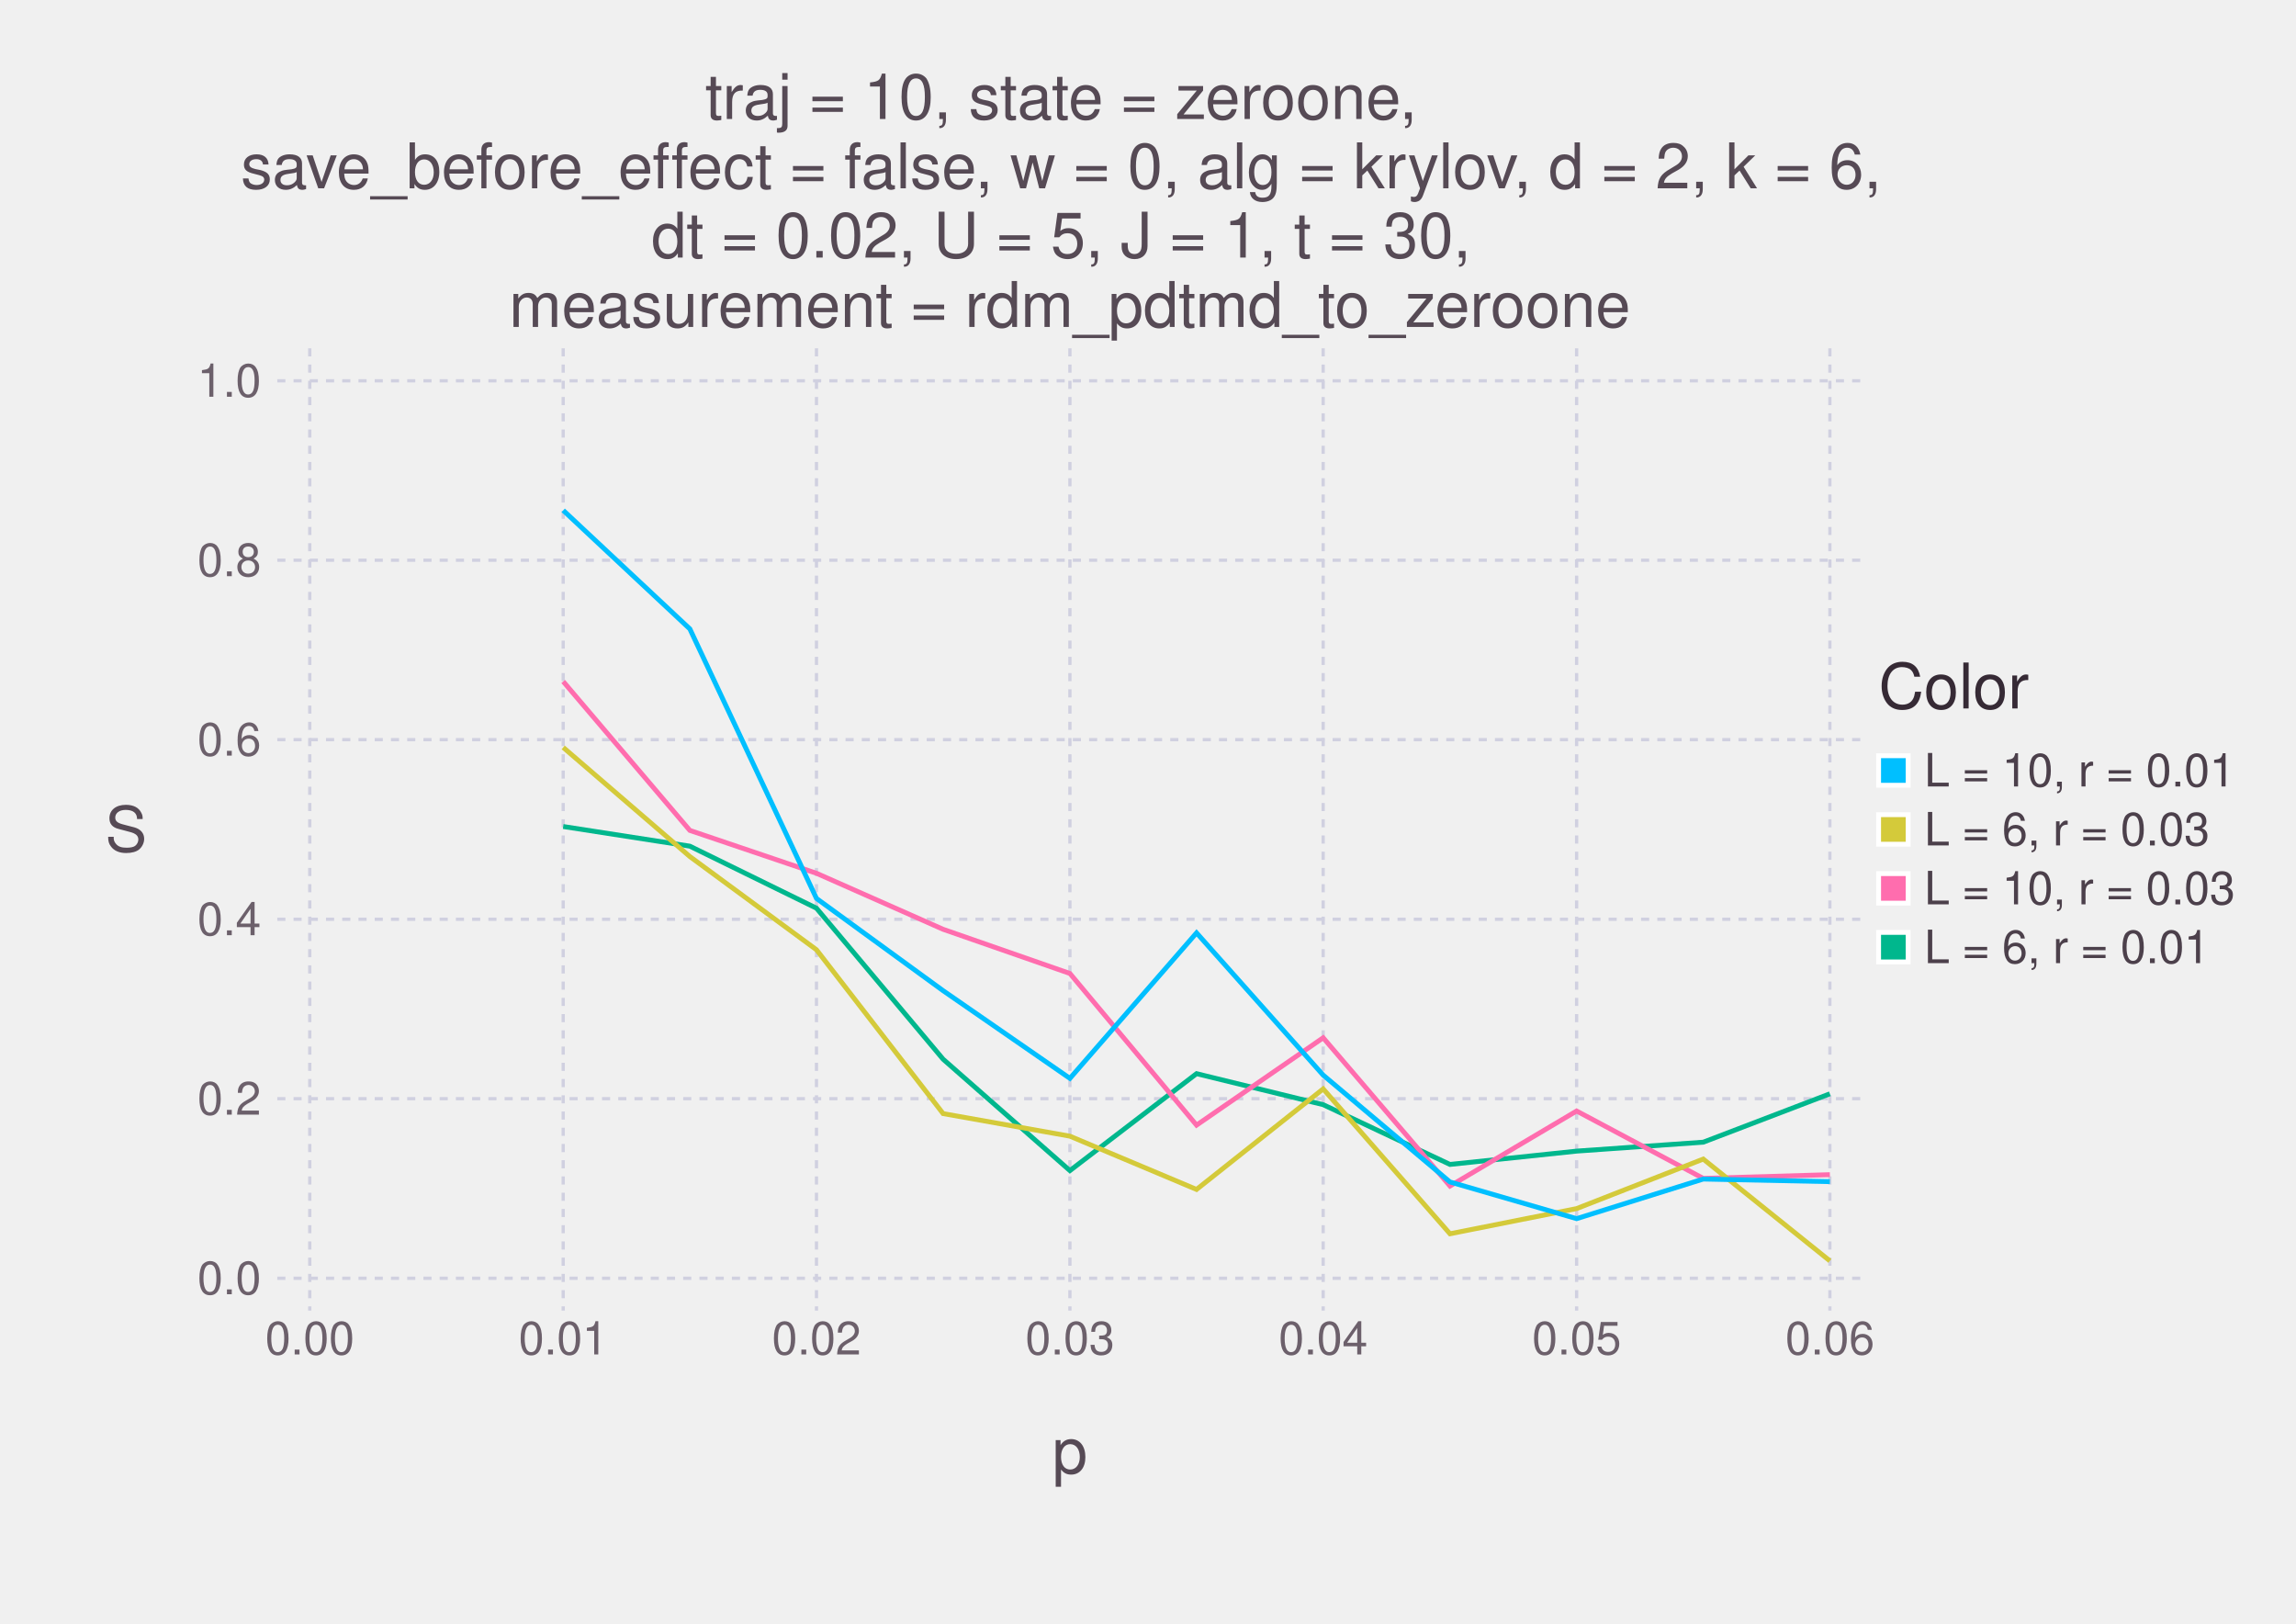
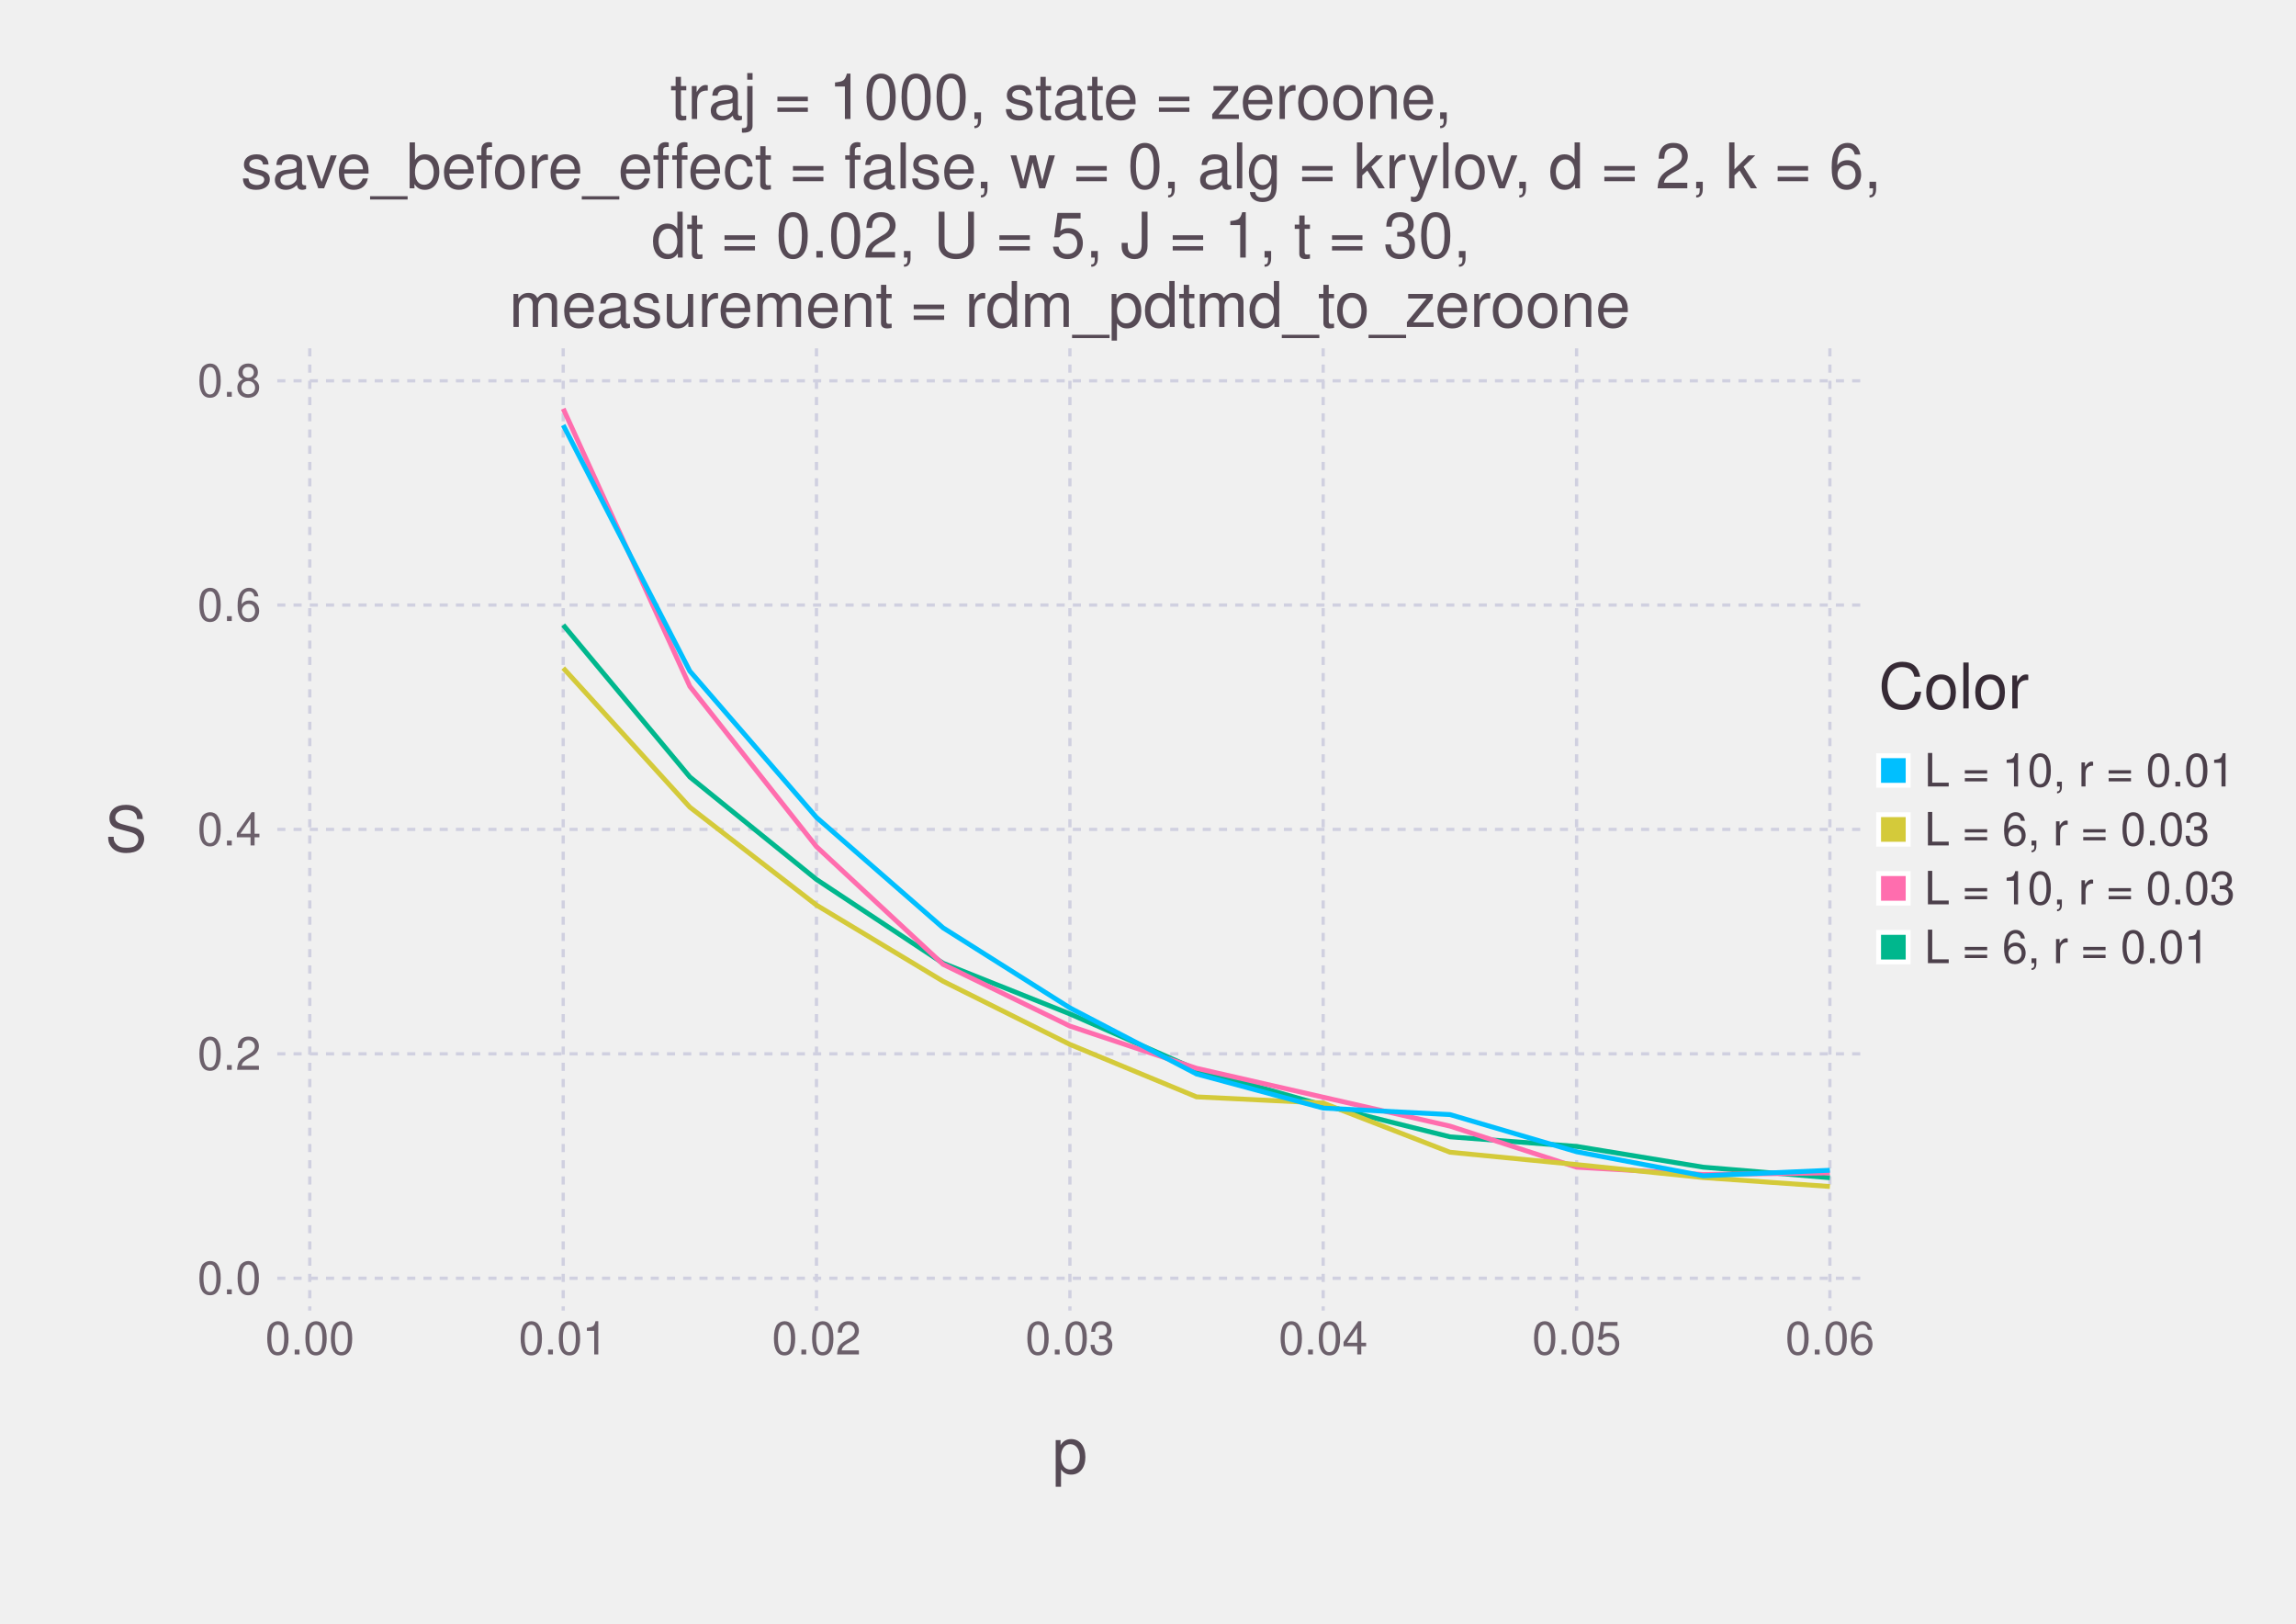
<svg xmlns="http://www.w3.org/2000/svg" version="1.2" width="141.42mm" height="100mm" viewBox="0 0 141.42 100" stroke="none" fill="#000000" stroke-width="0.3" font-size="3.88">
  <defs>
    <marker id="arrow" markerWidth="15" markerHeight="7" refX="5" refY="3.5" orient="auto" markerUnits="strokeWidth">
      <path d="M0,0 L15,3.5 L0,7 z" stroke="context-stroke" fill="context-stroke" />
    </marker>
  </defs>
-   <g class="plotroot xscalable yscalable" id="img-dc81eab4-1">
-     <g font-size="3.88" font-family="'PT Sans','Helvetica Neue','Helvetica',sans-serif" fill="#564A55" stroke="#000000" stroke-opacity="0.000" id="img-dc81eab4-2">
+   <g class="plotroot xscalable yscalable" id="img-0983bf60-1">
+     <g font-size="3.88" font-family="'PT Sans','Helvetica Neue','Helvetica',sans-serif" fill="#564A55" stroke="#000000" stroke-opacity="0.000" id="img-0983bf60-2">
      <g transform="translate(65.9,88.39)">
        <g class="primitive">
          <text text-anchor="middle" dy="0.6em">p</text>
        </g>
      </g>
    </g>
-     <g class="guide xlabels" font-size="2.82" font-family="'PT Sans Caption','Helvetica Neue','Helvetica',sans-serif" fill="#6C606B" id="img-dc81eab4-3">
+     <g class="guide xlabels" font-size="2.82" font-family="'PT Sans Caption','Helvetica Neue','Helvetica',sans-serif" fill="#6C606B" id="img-0983bf60-3">
      <g transform="translate(19.08,81.72)">
        <g class="primitive">
          <text text-anchor="middle" dy="0.6em">0.00</text>
        </g>
      </g>
      <g transform="translate(34.69,81.72)">
        <g class="primitive">
          <text text-anchor="middle" dy="0.6em">0.01</text>
        </g>
      </g>
      <g transform="translate(50.29,81.72)">
        <g class="primitive">
          <text text-anchor="middle" dy="0.6em">0.02</text>
        </g>
      </g>
      <g transform="translate(65.9,81.72)">
        <g class="primitive">
          <text text-anchor="middle" dy="0.6em">0.03</text>
        </g>
      </g>
      <g transform="translate(81.5,81.72)">
        <g class="primitive">
          <text text-anchor="middle" dy="0.6em">0.04</text>
        </g>
      </g>
      <g transform="translate(97.11,81.72)">
        <g class="primitive">
          <text text-anchor="middle" dy="0.6em">0.05</text>
        </g>
      </g>
      <g transform="translate(112.71,81.72)">
        <g class="primitive">
          <text text-anchor="middle" dy="0.6em">0.06</text>
        </g>
      </g>
    </g>
-     <g class="guide colorkey" id="img-dc81eab4-4">
-       <g fill="#4C404B" font-size="2.82" font-family="'PT Sans','Helvetica Neue','Helvetica',sans-serif" id="img-dc81eab4-5">
-         <g transform="translate(118.53,47.45)" id="img-dc81eab4-6" class="color_L_=_10,_r_=_0.01">
+     <g class="guide colorkey" id="img-0983bf60-4">
+       <g fill="#4C404B" font-size="2.82" font-family="'PT Sans','Helvetica Neue','Helvetica',sans-serif" id="img-0983bf60-5">
+         <g transform="translate(118.53,47.45)" id="img-0983bf60-6" class="color_L_=_10,_r_=_0.01">
          <g class="primitive">
            <text dy="0.35em">L = 10, r = 0.01</text>
          </g>
        </g>
-         <g transform="translate(118.53,51.08)" id="img-dc81eab4-7" class="color_L_=_6,_r_=_0.03">
+         <g transform="translate(118.53,51.08)" id="img-0983bf60-7" class="color_L_=_6,_r_=_0.03">
          <g class="primitive">
            <text dy="0.35em">L = 6, r = 0.03</text>
          </g>
        </g>
-         <g transform="translate(118.53,54.71)" id="img-dc81eab4-8" class="color_L_=_10,_r_=_0.03">
+         <g transform="translate(118.53,54.71)" id="img-0983bf60-8" class="color_L_=_10,_r_=_0.03">
          <g class="primitive">
            <text dy="0.35em">L = 10, r = 0.03</text>
          </g>
        </g>
-         <g transform="translate(118.53,58.33)" id="img-dc81eab4-9" class="color_L_=_6,_r_=_0.01">
+         <g transform="translate(118.53,58.33)" id="img-0983bf60-9" class="color_L_=_6,_r_=_0.01">
          <g class="primitive">
            <text dy="0.35em">L = 6, r = 0.01</text>
          </g>
        </g>
      </g>
-       <g fill-opacity="1" id="img-dc81eab4-10">
-         <g transform="translate(116.62,47.45)" id="img-dc81eab4-11" class="color_L_=_10,_r_=_0.01" fill="#00BFFF" stroke="#FFFFFF">
-           <path d="M-0.91,-0.91 L0.91,-0.91 0.91,0.91 -0.91,0.91  z" class="primitive" />
-         </g>
-         <g transform="translate(116.62,51.08)" id="img-dc81eab4-12" class="color_L_=_6,_r_=_0.03" fill="#D4CA3A" stroke="#FFFFFF">
-           <path d="M-0.91,-0.91 L0.91,-0.91 0.91,0.91 -0.91,0.91  z" class="primitive" />
-         </g>
-         <g transform="translate(116.62,54.71)" id="img-dc81eab4-13" class="color_L_=_10,_r_=_0.03" fill="#FF6DAE" stroke="#FFFFFF">
-           <path d="M-0.91,-0.91 L0.91,-0.91 0.91,0.91 -0.91,0.91  z" class="primitive" />
-         </g>
-         <g transform="translate(116.62,58.33)" id="img-dc81eab4-14" class="color_L_=_6,_r_=_0.01" fill="#00B78D" stroke="#FFFFFF">
-           <path d="M-0.91,-0.91 L0.91,-0.91 0.91,0.91 -0.91,0.91  z" class="primitive" />
-         </g>
-       </g>
-       <g fill="#362A35" font-size="3.88" font-family="'PT Sans','Helvetica Neue','Helvetica',sans-serif" stroke="#000000" stroke-opacity="0.000" id="img-dc81eab4-15">
-         <g transform="translate(115.71,43.63)" id="img-dc81eab4-16">
+       <g fill-opacity="1" id="img-0983bf60-10">
+         <g transform="translate(116.62,47.45)" id="img-0983bf60-11" stroke="#FFFFFF" fill="#00BFFF" class="color_L_=_10,_r_=_0.01">
+           <path d="M-0.91,-0.91 L0.91,-0.91 0.91,0.91 -0.91,0.91  z" class="primitive" />
+         </g>
+         <g transform="translate(116.62,51.08)" id="img-0983bf60-12" stroke="#FFFFFF" fill="#D4CA3A" class="color_L_=_6,_r_=_0.03">
+           <path d="M-0.91,-0.91 L0.91,-0.91 0.91,0.91 -0.91,0.91  z" class="primitive" />
+         </g>
+         <g transform="translate(116.62,54.71)" id="img-0983bf60-13" stroke="#FFFFFF" fill="#FF6DAE" class="color_L_=_10,_r_=_0.03">
+           <path d="M-0.91,-0.91 L0.91,-0.91 0.91,0.91 -0.91,0.91  z" class="primitive" />
+         </g>
+         <g transform="translate(116.62,58.33)" id="img-0983bf60-14" stroke="#FFFFFF" fill="#00B78D" class="color_L_=_6,_r_=_0.01">
+           <path d="M-0.91,-0.91 L0.91,-0.91 0.91,0.91 -0.91,0.91  z" class="primitive" />
+         </g>
+       </g>
+       <g fill="#362A35" font-size="3.88" font-family="'PT Sans','Helvetica Neue','Helvetica',sans-serif" stroke="#000000" stroke-opacity="0.000" id="img-0983bf60-15">
+         <g transform="translate(115.71,43.63)" id="img-0983bf60-16">
          <g class="primitive">
            <text dy="-0em">Color</text>
          </g>
        </g>
      </g>
    </g>
-     <g clip-path="url(#img-dc81eab4-17)">
-       <g id="img-dc81eab4-18">
-         <g pointer-events="visible" stroke-width="0.3" fill="#000000" fill-opacity="0.000" stroke="#000000" stroke-opacity="0.000" class="guide background" id="img-dc81eab4-19">
-           <g transform="translate(65.9,51.08)" id="img-dc81eab4-20">
+     <g clip-path="url(#img-0983bf60-17)">
+       <g id="img-0983bf60-18">
+         <g pointer-events="visible" stroke-width="0.3" fill="#000000" fill-opacity="0.000" stroke="#000000" stroke-opacity="0.000" class="guide background" id="img-0983bf60-19">
+           <g transform="translate(65.9,51.08)" id="img-0983bf60-20">
            <path d="M-48.82,-29.63 L48.82,-29.63 48.82,29.63 -48.82,29.63  z" class="primitive" />
          </g>
        </g>
-         <g class="guide ygridlines xfixed" stroke-dasharray="0.5,0.5" stroke-width="0.2" stroke="#D0D0E0" id="img-dc81eab4-21">
-           <g transform="translate(65.9,78.72)" id="img-dc81eab4-22">
-             <path fill="none" d="M-48.82,0 L48.82,0 " class="primitive" />
-           </g>
-           <g transform="translate(65.9,67.66)" id="img-dc81eab4-23">
-             <path fill="none" d="M-48.82,0 L48.82,0 " class="primitive" />
-           </g>
-           <g transform="translate(65.9,56.61)" id="img-dc81eab4-24">
-             <path fill="none" d="M-48.82,0 L48.82,0 " class="primitive" />
-           </g>
-           <g transform="translate(65.9,45.55)" id="img-dc81eab4-25">
-             <path fill="none" d="M-48.82,0 L48.82,0 " class="primitive" />
-           </g>
-           <g transform="translate(65.9,34.5)" id="img-dc81eab4-26">
-             <path fill="none" d="M-48.82,0 L48.82,0 " class="primitive" />
-           </g>
-           <g transform="translate(65.9,23.45)" id="img-dc81eab4-27">
-             <path fill="none" d="M-48.82,0 L48.82,0 " class="primitive" />
-           </g>
-         </g>
-         <g class="guide xgridlines yfixed" stroke-dasharray="0.5,0.5" stroke-width="0.2" stroke="#D0D0E0" id="img-dc81eab4-28">
-           <g transform="translate(19.08,51.08)" id="img-dc81eab4-29">
-             <path fill="none" d="M0,-29.63 L0,29.63 " class="primitive" />
-           </g>
-           <g transform="translate(34.69,51.08)" id="img-dc81eab4-30">
-             <path fill="none" d="M0,-29.63 L0,29.63 " class="primitive" />
-           </g>
-           <g transform="translate(50.29,51.08)" id="img-dc81eab4-31">
-             <path fill="none" d="M0,-29.63 L0,29.63 " class="primitive" />
-           </g>
-           <g transform="translate(65.9,51.08)" id="img-dc81eab4-32">
-             <path fill="none" d="M0,-29.63 L0,29.63 " class="primitive" />
-           </g>
-           <g transform="translate(81.5,51.08)" id="img-dc81eab4-33">
-             <path fill="none" d="M0,-29.63 L0,29.63 " class="primitive" />
-           </g>
-           <g transform="translate(97.11,51.08)" id="img-dc81eab4-34">
-             <path fill="none" d="M0,-29.63 L0,29.63 " class="primitive" />
-           </g>
-           <g transform="translate(112.71,51.08)" id="img-dc81eab4-35">
-             <path fill="none" d="M0,-29.63 L0,29.63 " class="primitive" />
-           </g>
-         </g>
-         <g class="plotpanel" id="img-dc81eab4-36">
-           <g stroke-width="0.3" fill="#000000" fill-opacity="0.000" class="geometry" id="img-dc81eab4-37">
-             <g class="color_L_=_6,_r_=_0.01" stroke-dasharray="none" stroke="#00B78D" id="img-dc81eab4-38">
-               <g transform="translate(73.7,64.61)" id="img-dc81eab4-39">
-                 <path fill="none" d="M-39.01,-13.71 L-31.21,-12.5 -23.41,-8.68 -15.61,0.62 -7.8,7.48 0,1.51 7.8,3.42 15.61,7.1 23.41,6.28 31.21,5.73 39.01,2.75 " class="primitive" />
-               </g>
-             </g>
-           </g>
-           <g stroke-width="0.3" fill="#000000" fill-opacity="0.000" class="geometry" id="img-dc81eab4-40">
-             <g class="color_L_=_10,_r_=_0.03" stroke-dasharray="none" stroke="#FF6DAE" id="img-dc81eab4-41">
-               <g transform="translate(73.7,62.15)" id="img-dc81eab4-42">
-                 <path fill="none" d="M-39.01,-20.18 L-31.21,-11.01 -23.41,-8.37 -15.61,-4.92 -7.8,-2.2 0,7.14 7.8,1.76 15.61,10.89 23.41,6.27 31.21,10.42 39.01,10.19 " class="primitive" />
-               </g>
-             </g>
-           </g>
-           <g stroke-width="0.3" fill="#000000" fill-opacity="0.000" class="geometry" id="img-dc81eab4-43">
-             <g class="color_L_=_6,_r_=_0.03" stroke-dasharray="none" stroke="#D4CA3A" id="img-dc81eab4-44">
-               <g transform="translate(73.7,66.87)" id="img-dc81eab4-45">
-                 <path fill="none" d="M-39.01,-20.84 L-31.21,-14.12 -23.41,-8.38 -15.61,1.71 -7.8,3.1 0,6.38 7.8,0.19 15.61,9.11 23.41,7.56 31.21,4.51 39.01,10.78 " class="primitive" />
-               </g>
-             </g>
-           </g>
-           <g stroke-width="0.3" fill="#000000" fill-opacity="0.000" class="geometry" id="img-dc81eab4-46">
-             <g class="color_L_=_10,_r_=_0.01" stroke-dasharray="none" stroke="#00BFFF" id="img-dc81eab4-47">
-               <g transform="translate(73.7,60.89)" id="img-dc81eab4-48">
-                 <path fill="none" d="M-39.01,-29.46 L-31.21,-22.16 -23.41,-5.56 -15.61,0.12 -7.8,5.52 0,-3.44 7.8,5.32 15.61,11.9 23.41,14.16 31.21,11.72 39.01,11.88 " class="primitive" />
-               </g>
-             </g>
-           </g>
-         </g>
-       </g>
-     </g>
-     <g class="guide ylabels" font-size="2.82" font-family="'PT Sans Caption','Helvetica Neue','Helvetica',sans-serif" fill="#6C606B" id="img-dc81eab4-49">
-       <g transform="translate(16.08,78.72)" id="img-dc81eab4-50">
+         <g class="guide ygridlines xfixed" stroke-dasharray="0.5,0.5" stroke-width="0.2" stroke="#D0D0E0" id="img-0983bf60-21">
+           <g transform="translate(65.9,78.72)" id="img-0983bf60-22">
+             <path fill="none" d="M-48.82,0 L48.82,0 " class="primitive" />
+           </g>
+           <g transform="translate(65.9,64.9)" id="img-0983bf60-23">
+             <path fill="none" d="M-48.82,0 L48.82,0 " class="primitive" />
+           </g>
+           <g transform="translate(65.9,51.08)" id="img-0983bf60-24">
+             <path fill="none" d="M-48.82,0 L48.82,0 " class="primitive" />
+           </g>
+           <g transform="translate(65.9,37.26)" id="img-0983bf60-25">
+             <path fill="none" d="M-48.82,0 L48.82,0 " class="primitive" />
+           </g>
+           <g transform="translate(65.9,23.45)" id="img-0983bf60-26">
+             <path fill="none" d="M-48.82,0 L48.82,0 " class="primitive" />
+           </g>
+         </g>
+         <g class="guide xgridlines yfixed" stroke-dasharray="0.5,0.5" stroke-width="0.2" stroke="#D0D0E0" id="img-0983bf60-27">
+           <g transform="translate(19.08,51.08)" id="img-0983bf60-28">
+             <path fill="none" d="M0,-29.63 L0,29.63 " class="primitive" />
+           </g>
+           <g transform="translate(34.69,51.08)" id="img-0983bf60-29">
+             <path fill="none" d="M0,-29.63 L0,29.63 " class="primitive" />
+           </g>
+           <g transform="translate(50.29,51.08)" id="img-0983bf60-30">
+             <path fill="none" d="M0,-29.63 L0,29.63 " class="primitive" />
+           </g>
+           <g transform="translate(65.9,51.08)" id="img-0983bf60-31">
+             <path fill="none" d="M0,-29.63 L0,29.63 " class="primitive" />
+           </g>
+           <g transform="translate(81.5,51.08)" id="img-0983bf60-32">
+             <path fill="none" d="M0,-29.63 L0,29.63 " class="primitive" />
+           </g>
+           <g transform="translate(97.11,51.08)" id="img-0983bf60-33">
+             <path fill="none" d="M0,-29.63 L0,29.63 " class="primitive" />
+           </g>
+           <g transform="translate(112.71,51.08)" id="img-0983bf60-34">
+             <path fill="none" d="M0,-29.63 L0,29.63 " class="primitive" />
+           </g>
+         </g>
+         <g class="plotpanel" id="img-0983bf60-35">
+           <g stroke-width="0.3" fill="#000000" fill-opacity="0.000" class="geometry" id="img-0983bf60-36">
+             <g class="color_L_=_6,_r_=_0.01" stroke-dasharray="none" stroke="#00B78D" id="img-0983bf60-37">
+               <g transform="translate(73.7,61.93)" id="img-0983bf60-38">
+                 <path fill="none" d="M-39.01,-23.44 L-31.21,-14.08 -23.41,-7.77 -15.61,-2.61 -7.8,0.51 0,3.94 7.8,6.13 15.61,8.08 23.41,8.67 31.21,9.95 39.01,10.6 " class="primitive" />
+               </g>
+             </g>
+           </g>
+           <g stroke-width="0.3" fill="#000000" fill-opacity="0.000" class="geometry" id="img-0983bf60-39">
+             <g class="color_L_=_10,_r_=_0.03" stroke-dasharray="none" stroke="#FF6DAE" id="img-0983bf60-40">
+               <g transform="translate(73.7,60.12)" id="img-0983bf60-41">
+                 <path fill="none" d="M-39.01,-34.95 L-31.21,-17.85 -23.41,-7.98 -15.61,-0.73 -7.8,3.07 0,5.67 7.8,7.45 15.61,9.23 23.41,11.76 31.21,12.21 39.01,12.11 " class="primitive" />
+               </g>
+             </g>
+           </g>
+           <g stroke-width="0.3" fill="#000000" fill-opacity="0.000" class="geometry" id="img-0983bf60-42">
+             <g class="color_L_=_6,_r_=_0.03" stroke-dasharray="none" stroke="#D4CA3A" id="img-0983bf60-43">
+               <g transform="translate(73.7,63.19)" id="img-0983bf60-44">
+                 <path fill="none" d="M-39.01,-22.05 L-31.21,-13.48 -23.41,-7.45 -15.61,-2.76 -7.8,1.13 0,4.36 7.8,4.74 15.61,7.77 23.41,8.53 31.21,9.33 39.01,9.88 " class="primitive" />
+               </g>
+             </g>
+           </g>
+           <g stroke-width="0.3" fill="#000000" fill-opacity="0.000" class="geometry" id="img-0983bf60-45">
+             <g class="color_L_=_10,_r_=_0.01" stroke-dasharray="none" stroke="#00BFFF" id="img-0983bf60-46">
+               <g transform="translate(73.7,59.59)" id="img-0983bf60-47">
+                 <path fill="none" d="M-39.01,-33.41 L-31.21,-18.26 -23.41,-9.25 -15.61,-2.45 -7.8,2.48 0,6.55 7.8,8.65 15.61,9.05 23.41,11.34 31.21,12.82 39.01,12.48 " class="primitive" />
+               </g>
+             </g>
+           </g>
+         </g>
+       </g>
+     </g>
+     <g class="guide ylabels" font-size="2.82" font-family="'PT Sans Caption','Helvetica Neue','Helvetica',sans-serif" fill="#6C606B" id="img-0983bf60-48">
+       <g transform="translate(16.08,78.72)" id="img-0983bf60-49">
        <g class="primitive">
          <text text-anchor="end" dy="0.35em">0.0</text>
        </g>
      </g>
-       <g transform="translate(16.08,67.66)" id="img-dc81eab4-51">
+       <g transform="translate(16.08,64.9)" id="img-0983bf60-50">
        <g class="primitive">
          <text text-anchor="end" dy="0.35em">0.2</text>
        </g>
      </g>
-       <g transform="translate(16.08,56.61)" id="img-dc81eab4-52">
+       <g transform="translate(16.08,51.08)" id="img-0983bf60-51">
        <g class="primitive">
          <text text-anchor="end" dy="0.35em">0.4</text>
        </g>
      </g>
-       <g transform="translate(16.08,45.55)" id="img-dc81eab4-53">
+       <g transform="translate(16.08,37.26)" id="img-0983bf60-52">
        <g class="primitive">
          <text text-anchor="end" dy="0.35em">0.6</text>
        </g>
      </g>
-       <g transform="translate(16.08,34.5)" id="img-dc81eab4-54">
+       <g transform="translate(16.08,23.45)" id="img-0983bf60-53">
        <g class="primitive">
          <text text-anchor="end" dy="0.35em">0.8</text>
        </g>
      </g>
-       <g transform="translate(16.08,23.45)" id="img-dc81eab4-55">
-         <g class="primitive">
-           <text text-anchor="end" dy="0.35em">1.0</text>
-         </g>
-       </g>
-     </g>
-     <g font-size="3.88" font-family="'PT Sans','Helvetica Neue','Helvetica',sans-serif" fill="#564A55" stroke="#000000" stroke-opacity="0.000" id="img-dc81eab4-56">
-       <g transform="translate(9.06,51.08)" id="img-dc81eab4-57">
+     </g>
+     <g font-size="3.88" font-family="'PT Sans','Helvetica Neue','Helvetica',sans-serif" fill="#564A55" stroke="#000000" stroke-opacity="0.000" id="img-0983bf60-54">
+       <g transform="translate(9.06,51.08)" id="img-0983bf60-55">
        <g class="primitive">
          <text text-anchor="end" dy="0.35em">S</text>
        </g>
      </g>
    </g>
-     <g font-size="3.88" font-family="'PT Sans','Helvetica Neue','Helvetica',sans-serif" fill="#564A55" stroke="#000000" stroke-opacity="0.000" id="img-dc81eab4-58">
-       <g transform="translate(65.9,5)" id="img-dc81eab4-59">
-         <g class="primitive">
-           <text text-anchor="middle" dy="0.6em">traj = 10, state = zeroone, <tspan x="0" dy="1.1em">save_before_effect = false, w = 0, alg = krylov, d = 2, k = 6, </tspan>
+     <g font-size="3.88" font-family="'PT Sans','Helvetica Neue','Helvetica',sans-serif" fill="#564A55" stroke="#000000" stroke-opacity="0.000" id="img-0983bf60-56">
+       <g transform="translate(65.9,5)" id="img-0983bf60-57">
+         <g class="primitive">
+           <text text-anchor="middle" dy="0.6em">traj = 1000, state = zeroone, <tspan x="0" dy="1.1em">save_before_effect = false, w = 0, alg = krylov, d = 2, k = 6, </tspan>
            <tspan x="0" dy="1.1em">dt = 0.02, U = 5, J = 1, t = 30, </tspan>
            <tspan x="0" dy="1.1em">measurement = rdm_pdtmd_to_zeroone</tspan>
          </text>
        </g>
      </g>
    </g>
  </g>
  <defs>
-     <clipPath id="img-dc81eab4-17">
+     <clipPath id="img-0983bf60-17">
      <path d="M17.08,21.45 L114.71,21.45 114.71,80.72 17.08,80.72 " />
    </clipPath>
  </defs>
</svg>
